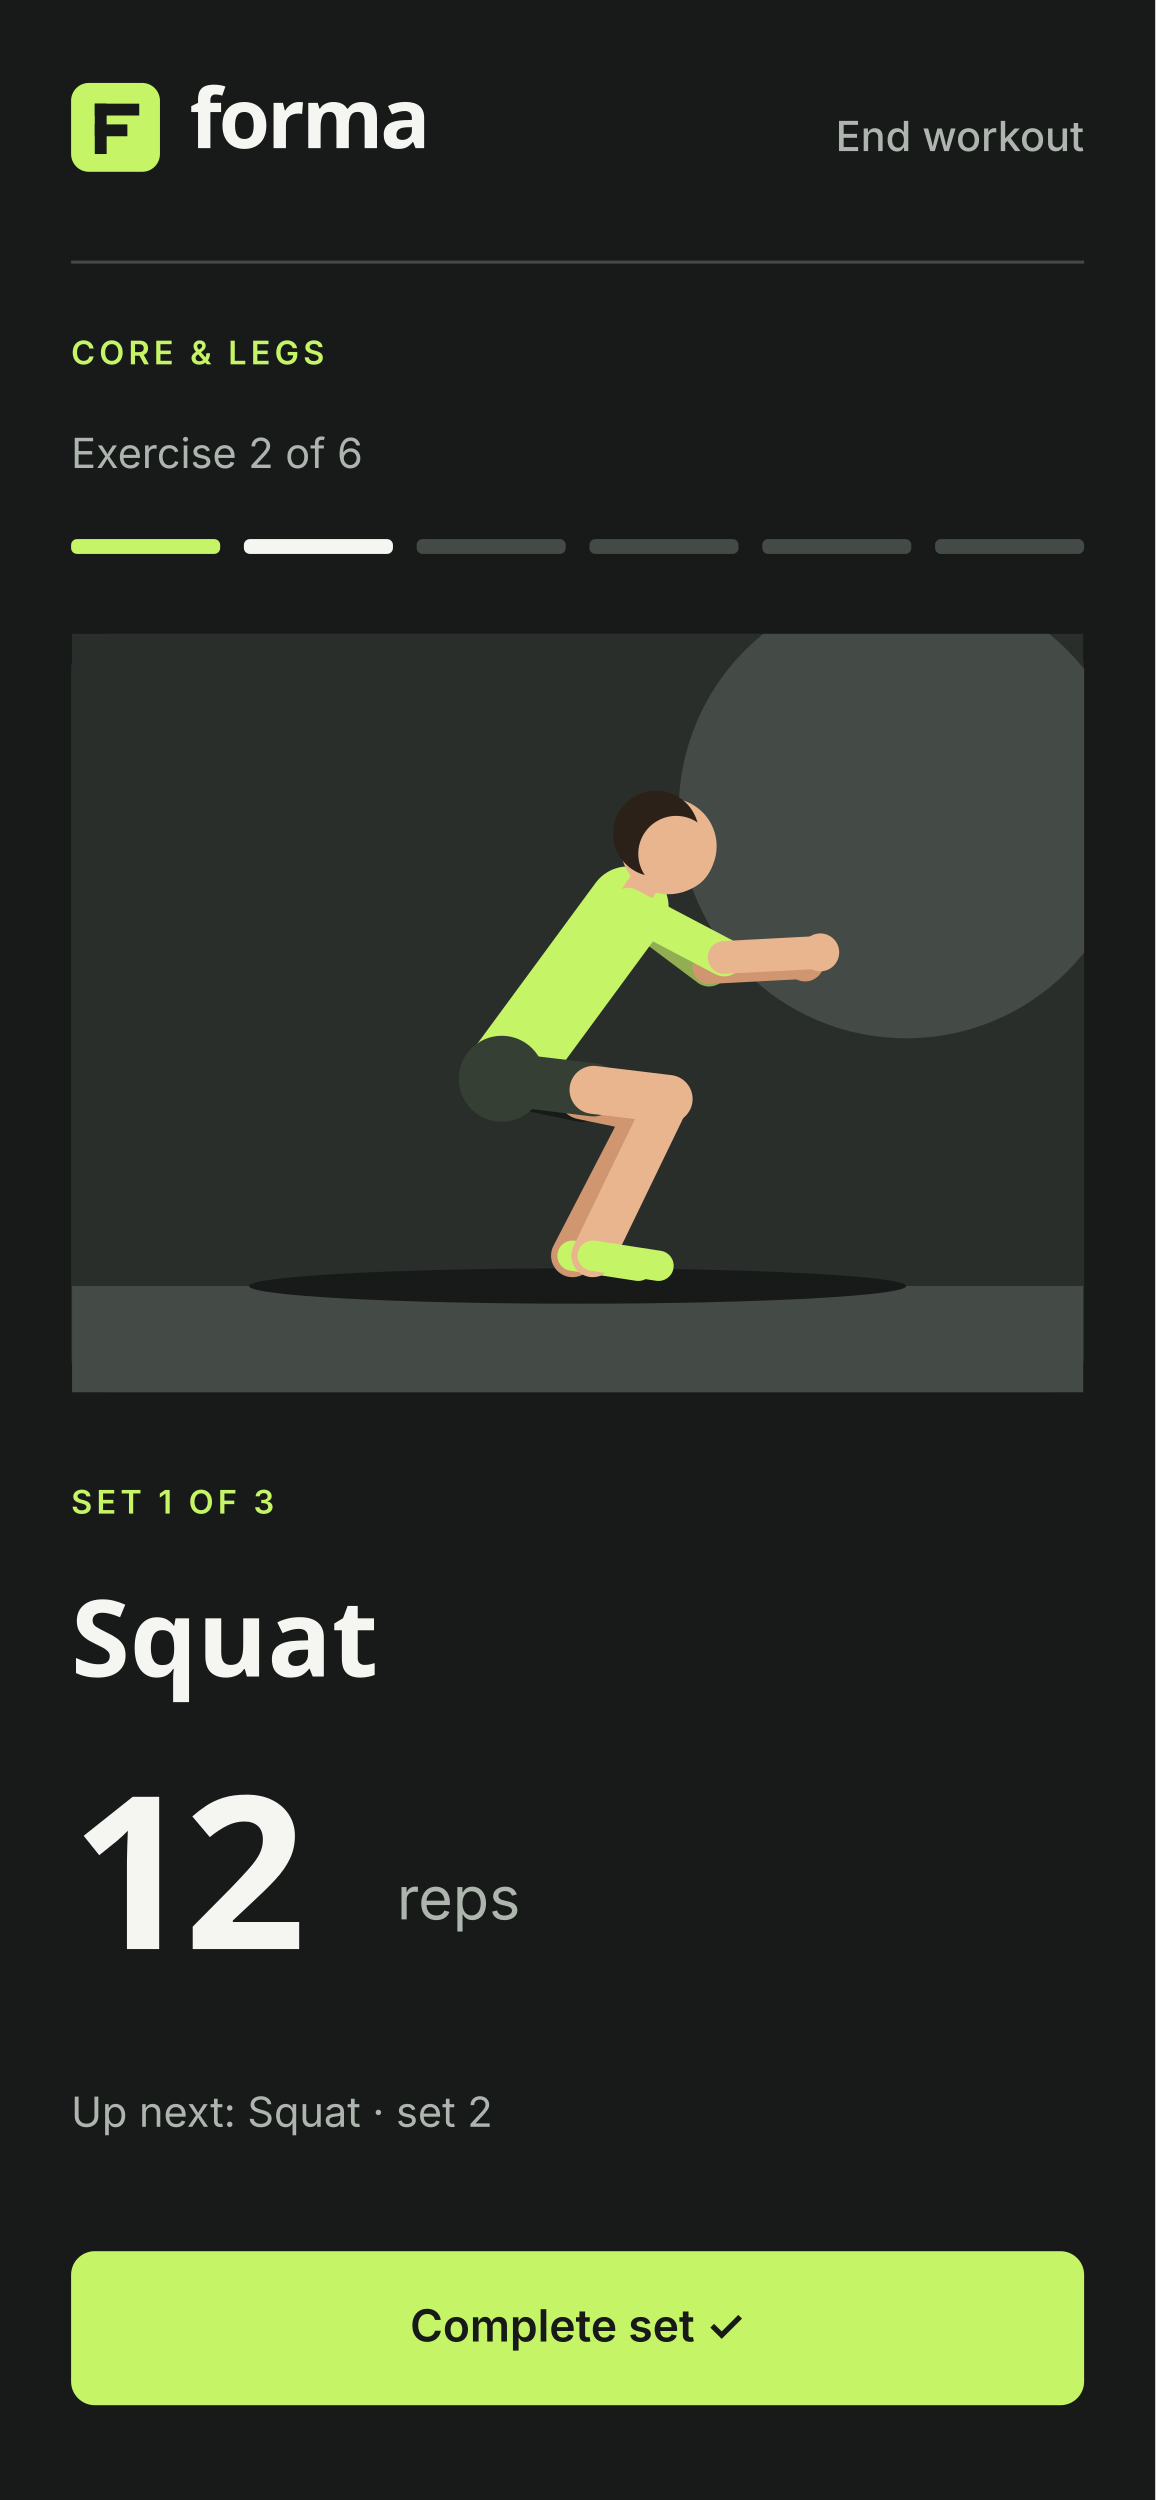
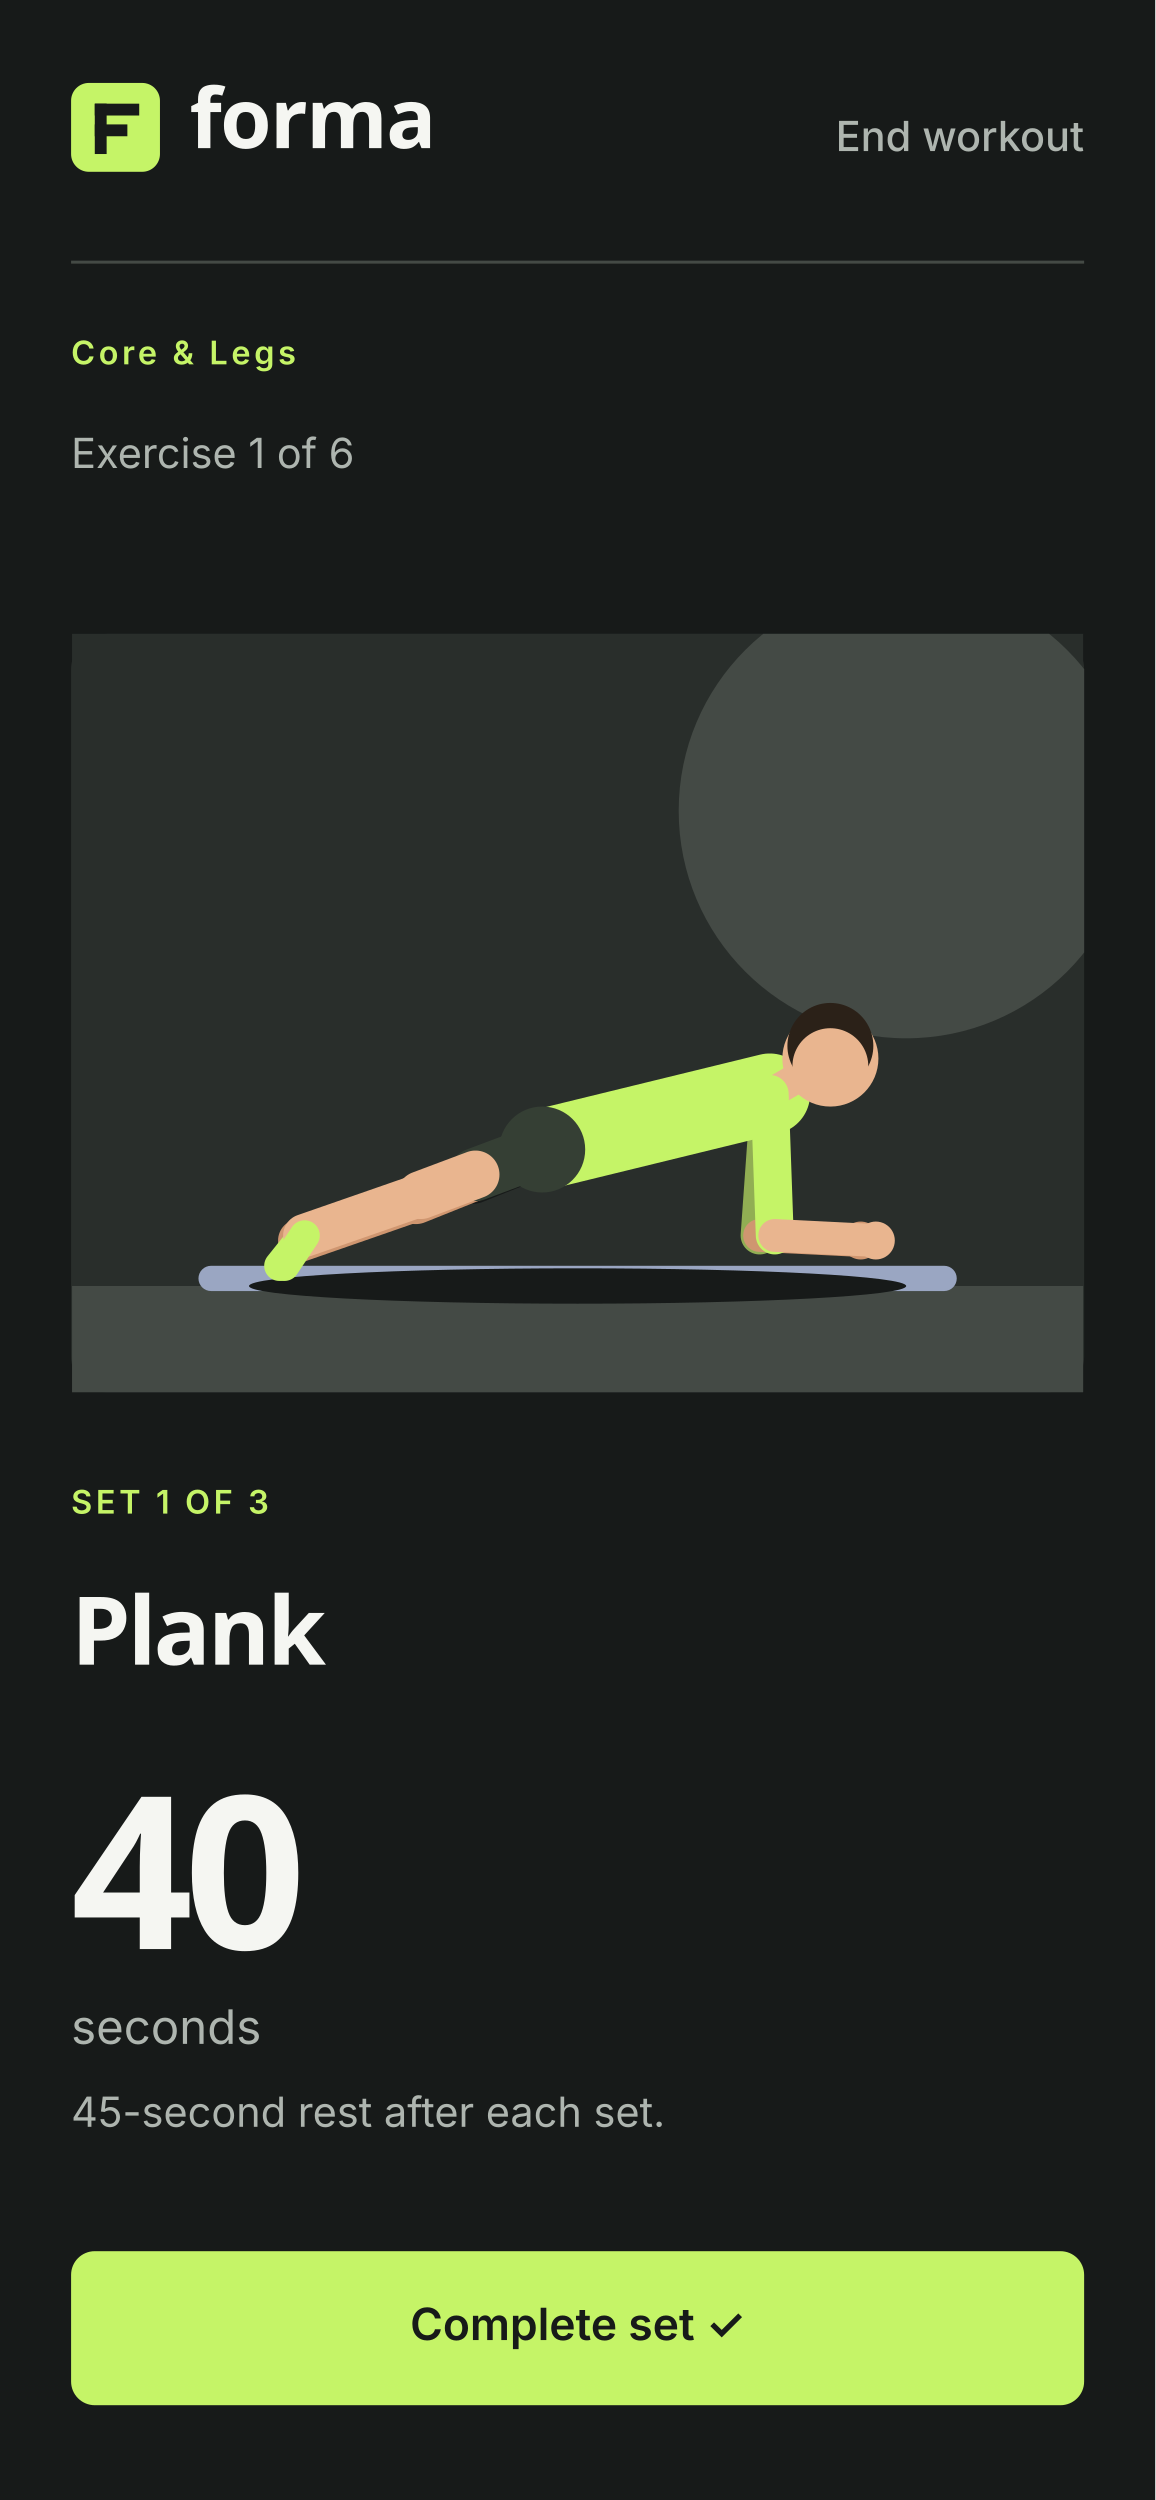
<svg xmlns="http://www.w3.org/2000/svg" width="390" height="844" viewBox="0 0 390 844">
  <defs>
    <clipPath id="clip0">
      <rect width="390" height="844" />
    </clipPath>
    <clipPath id="clip1">
      <rect width="30" height="30" />
    </clipPath>
    <clipPath id="clip2">
      <rect width="342" height="256" />
    </clipPath>
    <clipPath id="clip3">
      <rect width="342" height="256" />
    </clipPath>
  </defs>
  <g>
    <rect width="390" height="844" fill="#171A19" />
    <g clip-path="url(#clip0)">
      <g transform="translate(24, 28)">
        <rect width="30" height="30" rx="6" ry="6" fill="#C5F467" />
        <g clip-path="url(#clip1)">
          <g transform="translate(8, 7)">
            <rect width="4" height="17" fill="#171A19" />
          </g>
          <g transform="translate(8, 7)">
            <rect width="15" height="4" fill="#171A19" />
          </g>
          <g transform="translate(8, 14)">
            <rect width="11" height="4" fill="#171A19" />
          </g>
        </g>
      </g>
      <g transform="translate(64, 22)">
-         <text x="0" y="28" font-family="Space Grotesk" font-size="28" font-weight="700" fill="#F5F6F2" letter-spacing="-1">forma</text>
+         <text x="0" y="28" font-family="Space Grotesk" font-size="28" font-weight="600" fill="#F5F6F2" letter-spacing="-0.5">forma</text>
      </g>
      <g transform="translate(258, 37)">
        <text x="108" y="14" font-family="Inter" font-size="14" font-weight="500" fill="#AEB5AF" text-anchor="end">End workout</text>
      </g>
      <g transform="translate(24, 88)">
        <rect width="342" height="1" fill="#444A45" />
      </g>
      <g transform="translate(24, 112)">
-         <text x="0" y="11" font-family="Inter" font-size="11" font-weight="600" fill="#C5F467" letter-spacing="1.4">CORE &amp; LEGS</text>
+         <text x="0" y="11" font-family="Inter" font-size="11" font-weight="600" fill="#C5F467" letter-spacing="1.2">Core &amp; Legs</text>
      </g>
      <g transform="translate(24, 144)">
-         <text x="0" y="14" font-family="Inter" font-size="14" fill="#AEB5AF">Exercise 2 of 6</text>
-       </g>
-       <g transform="translate(24, 182)">
-         <rect width="50.33" height="5" rx="2" ry="2" fill="#C5F467" />
-       </g>
-       <g transform="translate(82.33, 182)">
-         <rect width="50.33" height="5" rx="2" ry="2" fill="#F5F6F2" />
-       </g>
-       <g transform="translate(140.67, 182)">
-         <rect width="50.33" height="5" rx="2" ry="2" fill="#444A45" />
-       </g>
-       <g transform="translate(199, 182)">
-         <rect width="50.33" height="5" rx="2" ry="2" fill="#444A45" />
-       </g>
-       <g transform="translate(257.33, 182)">
-         <rect width="50.33" height="5" rx="2" ry="2" fill="#444A45" />
-       </g>
-       <g transform="translate(315.67, 182)">
-         <rect width="50.33" height="5" rx="2" ry="2" fill="#444A45" />
+         <text x="0" y="14" font-family="Inter" font-size="14" fill="#AEB5AF">Exercise 1 of 6</text>
      </g>
      <g transform="translate(24, 214)">
        <rect width="342" height="256" rx="12" ry="12" fill="#292E2B" />
        <g clip-path="url(#clip2)">
          <g clip-path="url(#clip3)">
            <g transform="translate(0.33, -17.07)">
              <path d="M0 17.07L341.33 17.07L341.33 273.07L0 273.07L0 17.07Z" fill="#292E2B" />
              <path d="M204.8 76.8C204.8 119.22 239.18 153.6 281.6 153.6C324.02 153.6 358.4 119.22 358.4 76.8C358.4 34.38 324.02 0 281.6 0C239.18 0 204.8 34.38 204.8 76.8Z" fill="#444A45" />
              <path d="M0 237.23L341.33 237.23L341.33 273.07L0 273.07L0 237.23Z" fill="#444A45" />
+               <path d="M46.93 230.4L294.4 230.4C296.76 230.4 298.67 232.31 298.67 234.67L298.67 234.67C298.67 237.02 296.76 238.93 294.4 238.93L46.93 238.93C44.58 238.93 42.67 237.02 42.67 234.67L42.67 234.67C42.67 233.54 43.12 232.45 43.92 231.65C44.72 230.85 45.8 230.4 46.93 230.4Z" fill="#9AA6C2" />
              <path d="M59.73 237.23C59.73 240.53 109.4 243.2 170.67 243.2C231.93 243.2 281.6 240.53 281.6 237.23C281.6 233.93 231.93 231.25 170.67 231.25C109.4 231.25 59.73 233.93 59.73 237.23Z" fill="#171A19" />
            </g>
-             <g transform="translate(145.4, 150.19)">
-               <path d="M0 0L27.22 5.63" fill="#000000" stroke="#171A19" stroke-width="17.92" stroke-linecap="round" />
+             <g transform="translate(135.59, 174.08)">
+               <path d="M23.47 0L0 9.39" fill="#000000" stroke="#171A19" stroke-width="17.92" stroke-linecap="round" />
            </g>
-             <g transform="translate(172.62, 155.82)">
-               <path d="M0 0L22.27 4.61" fill="#000000" stroke="#CF9670" stroke-width="16.21" stroke-linecap="round" />
+             <g transform="translate(116.39, 183.47)">
+               <path d="M19.2 0L0 7.68" fill="#000000" stroke="#CF9670" stroke-width="16.21" stroke-linecap="round" />
            </g>
-             <g transform="translate(169.29, 160.43)">
-               <path d="M25.6 0L0 49.49" fill="#000000" stroke="#CF9670" stroke-width="14.51" stroke-linecap="round" />
+             <g transform="translate(77.13, 191.15)">
+               <path d="M39.25 0L0 13.65" fill="#000000" stroke="#CF9670" stroke-width="14.51" stroke-linecap="round" />
            </g>
-             <g transform="translate(169.29, 209.92)">
-               <path d="M0 0L22.19 3.41" fill="#000000" stroke="#C5F467" stroke-width="10.24" stroke-linecap="round" />
+             <g transform="translate(70.31, 204.8)">
+               <path d="M6.83 0L0 8.53" fill="#000000" stroke="#C5F467" stroke-width="10.24" stroke-linecap="round" />
            </g>
-             <g transform="translate(188.07, 92.16)">
-               <path d="M0 0L27.31 20.48" fill="#000000" stroke="#91AE53" stroke-width="12.8" stroke-linecap="round" />
+             <g transform="translate(232.44, 155.31)">
+               <path d="M3.41 0L0 47.79" fill="#000000" stroke="#91AE53" stroke-width="12.8" stroke-linecap="round" />
            </g>
-             <g transform="translate(215.37, 110.93)">
-               <path d="M0 1.71L32.43 0" fill="#000000" stroke="#CF9670" stroke-width="11.09" stroke-linecap="round" />
+             <g transform="translate(232.44, 203.09)">
+               <path d="M0 0L34.13 1.71" fill="#000000" stroke="#CF9670" stroke-width="11.09" stroke-linecap="round" />
            </g>
-             <g transform="translate(241.4, 104.53)">
-               <path d="M0 6.4C0 8.69 1.22 10.8 3.2 11.94C5.18 13.09 7.62 13.09 9.6 11.94C11.58 10.8 12.8 8.69 12.8 6.4C12.8 4.11 11.58 2 9.6 0.86C7.62 -0.29 5.18 -0.29 3.2 0.86C1.22 2 0 4.11 0 6.4" fill="#CF9670" />
+             <g transform="translate(260.17, 198.4)">
+               <path d="M0 6.4C0 9.93 2.87 12.8 6.4 12.8C9.93 12.8 12.8 9.93 12.8 6.4C12.8 2.87 9.93 0 6.4 0C2.87 0 0 2.87 0 6.4" fill="#CF9670" />
            </g>
-             <g transform="translate(145.4, 92.16)">
-               <path d="M42.67 0L0 58.03" fill="#000000" stroke="#C5F467" stroke-width="27.31" stroke-linecap="round" />
+             <g transform="translate(159.05, 155.31)">
+               <path d="M76.8 0L0 18.77" fill="#000000" stroke="#C5F467" stroke-width="27.31" stroke-linecap="round" />
            </g>
-             <g transform="translate(130.89, 135.68)">
-               <path d="M0 14.51C0 22.52 6.49 29.01 14.51 29.01C22.52 29.01 29.01 22.52 29.01 14.51C29.01 6.49 22.52 0 14.51 0C6.49 0 0 6.49 0 14.51Z" fill="#353F34" />
+             <g transform="translate(144.55, 159.57)">
+               <path d="M0 14.51C0 22.52 6.49 29.01 14.51 29.01C22.52 29.01 29.01 22.52 29.01 14.51C29.01 6.49 22.52 0 14.51 0C6.49 0 0 6.49 0 14.51" fill="#353F34" />
            </g>
-             <g transform="translate(145.4, 150.19)">
-               <path d="M0 0L30.98 3.75" fill="#000000" stroke="#353F34" stroke-width="17.92" stroke-linecap="round" />
+             <g transform="translate(136.53, 174.08)">
+               <path d="M22.53 0L0 8.45" fill="#000000" stroke="#353F34" stroke-width="17.92" stroke-linecap="round" />
            </g>
-             <g transform="translate(176.38, 153.94)">
-               <path d="M0 0L25.34 3.07" fill="#000000" stroke="#E9B58F" stroke-width="16.21" stroke-linecap="round" />
+             <g transform="translate(118.09, 182.53)">
+               <path d="M18.43 0L0 6.91" fill="#000000" stroke="#E9B58F" stroke-width="16.21" stroke-linecap="round" />
            </g>
-             <g transform="translate(176.12, 157.01)">
-               <path d="M25.6 0L0 52.91" fill="#000000" stroke="#E9B58F" stroke-width="14.51" stroke-linecap="round" />
+             <g transform="translate(78.84, 189.44)">
+               <path d="M39.25 0L0 13.65" fill="#000000" stroke="#E9B58F" stroke-width="14.51" stroke-linecap="round" />
            </g>
-             <g transform="translate(176.12, 209.92)">
-               <path d="M0 0L22.19 3.41" fill="#000000" stroke="#C5F467" stroke-width="10.24" stroke-linecap="round" />
+             <g transform="translate(72.01, 203.09)">
+               <path d="M6.83 0L0 10.24" fill="#000000" stroke="#C5F467" stroke-width="10.24" stroke-linecap="round" />
            </g>
-             <g transform="translate(188.07, 71.68)">
-               <path d="M0 20.48L13.65 0" fill="#000000" stroke="#E9B58F" stroke-width="10.24" stroke-linecap="round" />
+             <g transform="translate(235.85, 143.36)">
+               <path d="M0 11.95L20.48 0" fill="#000000" stroke="#E9B58F" stroke-width="10.24" stroke-linecap="round" />
            </g>
-             <g transform="translate(182.95, 52.91)">
-               <path d="M2.56 18.77C2.56 27.73 9.82 34.99 18.77 34.99C27.73 34.99 34.99 27.73 34.99 18.77C34.99 9.82 27.73 2.56 18.77 2.56C9.82 2.56 2.56 9.82 2.56 18.77Z" fill="#E9B58F" />
-               <path d="M0 14.51C0 22.52 6.49 29.01 14.51 29.01C22.52 29.01 29.01 22.52 29.01 14.51C29.01 6.49 22.52 0 14.51 0C6.49 0 0 6.49 0 14.51Z" fill="#2B2118" />
-               <path d="M8.53 21.33C8.53 25.91 10.97 30.13 14.93 32.42C18.89 34.7 23.77 34.7 27.73 32.42C31.69 30.13 34.13 25.91 34.13 21.33C34.13 16.76 31.69 12.53 27.73 10.25C23.77 7.96 18.89 7.96 14.93 10.25C10.97 12.53 8.53 16.76 8.53 21.33Z" fill="#E9B58F" />
+             <g transform="translate(240.12, 124.59)">
+               <path d="M0 18.77C0 27.73 7.26 34.99 16.21 34.99C25.17 34.99 32.43 27.73 32.43 18.77C32.43 9.82 25.17 2.56 16.21 2.56C7.26 2.56 0 9.82 0 18.77Z" fill="#E9B58F" />
+               <path d="M1.71 14.51C1.71 19.69 4.47 24.48 8.96 27.07C13.45 29.66 18.98 29.66 23.47 27.07C27.96 24.48 30.72 19.69 30.72 14.51C30.72 9.32 27.96 4.53 23.47 1.94C18.98 -0.65 13.45 -0.65 8.96 1.94C4.47 4.53 1.71 9.32 1.71 14.51Z" fill="#2B2118" />
+               <path d="M3.41 21.33C3.41 25.91 5.85 30.13 9.81 32.42C13.77 34.7 18.65 34.7 22.61 32.42C26.57 30.13 29.01 25.91 29.01 21.33C29.01 16.76 26.57 12.53 22.61 10.25C18.65 7.96 13.77 7.96 9.81 10.25C5.85 12.53 3.41 16.76 3.41 21.33Z" fill="#E9B58F" />
            </g>
-             <g transform="translate(188.07, 92.16)">
-               <path d="M0 0L32.43 17.07" fill="#000000" stroke="#C5F467" stroke-width="12.8" stroke-linecap="round" />
+             <g transform="translate(235.85, 155.31)">
+               <path d="M0 0L1.71 47.79" fill="#000000" stroke="#C5F467" stroke-width="12.8" stroke-linecap="round" />
            </g>
-             <g transform="translate(220.49, 107.52)">
-               <path d="M0 1.71L32.43 0" fill="#000000" stroke="#E9B58F" stroke-width="11.09" stroke-linecap="round" />
+             <g transform="translate(237.56, 203.09)">
+               <path d="M0 0L34.13 1.71" fill="#000000" stroke="#E9B58F" stroke-width="11.09" stroke-linecap="round" />
            </g>
-             <g transform="translate(246.52, 101.12)">
+             <g transform="translate(265.29, 198.4)">
              <path d="M0 6.4C0 8.69 1.22 10.8 3.2 11.94C5.18 13.09 7.62 13.09 9.6 11.94C11.58 10.8 12.8 8.69 12.8 6.4C12.8 4.11 11.58 2 9.6 0.86C7.62 -0.29 5.18 -0.29 3.2 0.86C1.22 2 0 4.11 0 6.4" fill="#E9B58F" />
            </g>
          </g>
        </g>
      </g>
      <g transform="translate(24, 500)">
-         <text x="0" y="11" font-family="Inter" font-size="11" font-weight="600" fill="#C5F467" letter-spacing="1.4">SET 1 OF 3</text>
+         <text x="0" y="11" font-family="Inter" font-size="11" font-weight="600" fill="#C5F467" letter-spacing="1.2">SET 1 OF 3</text>
      </g>
      <g transform="translate(24, 530)">
-         <text x="0" y="36" font-family="Space Grotesk" font-size="36" font-weight="600" fill="#F5F6F2">Squat</text>
+         <text x="0" y="32" font-family="Space Grotesk" font-size="32" font-weight="600" fill="#F5F6F2" letter-spacing="-1">Plank</text>
      </g>
      <g transform="translate(24, 586)">
-         <text x="0" y="72" font-family="Space Grotesk" font-size="72" font-weight="600" fill="#F5F6F2" letter-spacing="-3">12</text>
+         <text x="0" y="72" font-family="Space Grotesk" font-size="72" font-weight="600" fill="#F5F6F2" letter-spacing="-3">40</text>
      </g>
-       <g transform="translate(134, 628)">
-         <text x="0" y="20" font-family="Inter" font-size="20" fill="#AEB5AF">reps</text>
+       <g transform="translate(24, 674)">
+         <text x="0" y="16" font-family="Inter" font-size="16" fill="#AEB5AF">seconds</text>
      </g>
      <g transform="translate(24, 704)">
-         <text x="0" y="14" font-family="Inter" font-size="14" fill="#AEB5AF">Up next: Squat · set 2</text>
+         <text x="0" y="14" font-family="Inter" font-size="14" fill="#AEB5AF">45-second rest after each set.</text>
      </g>
      <g transform="translate(24, 760)">
        <rect width="342" height="52" rx="8" ry="8" fill="#C5F467" />
-         <g transform="translate(20, 15.5)">
+         <g transform="translate(20, 15)">
          <text x="151" y="15" font-family="Inter" font-size="15" font-weight="600" fill="#171A19" text-anchor="middle">Complete set   ✓</text>
        </g>
      </g>
    </g>
  </g>
</svg>
